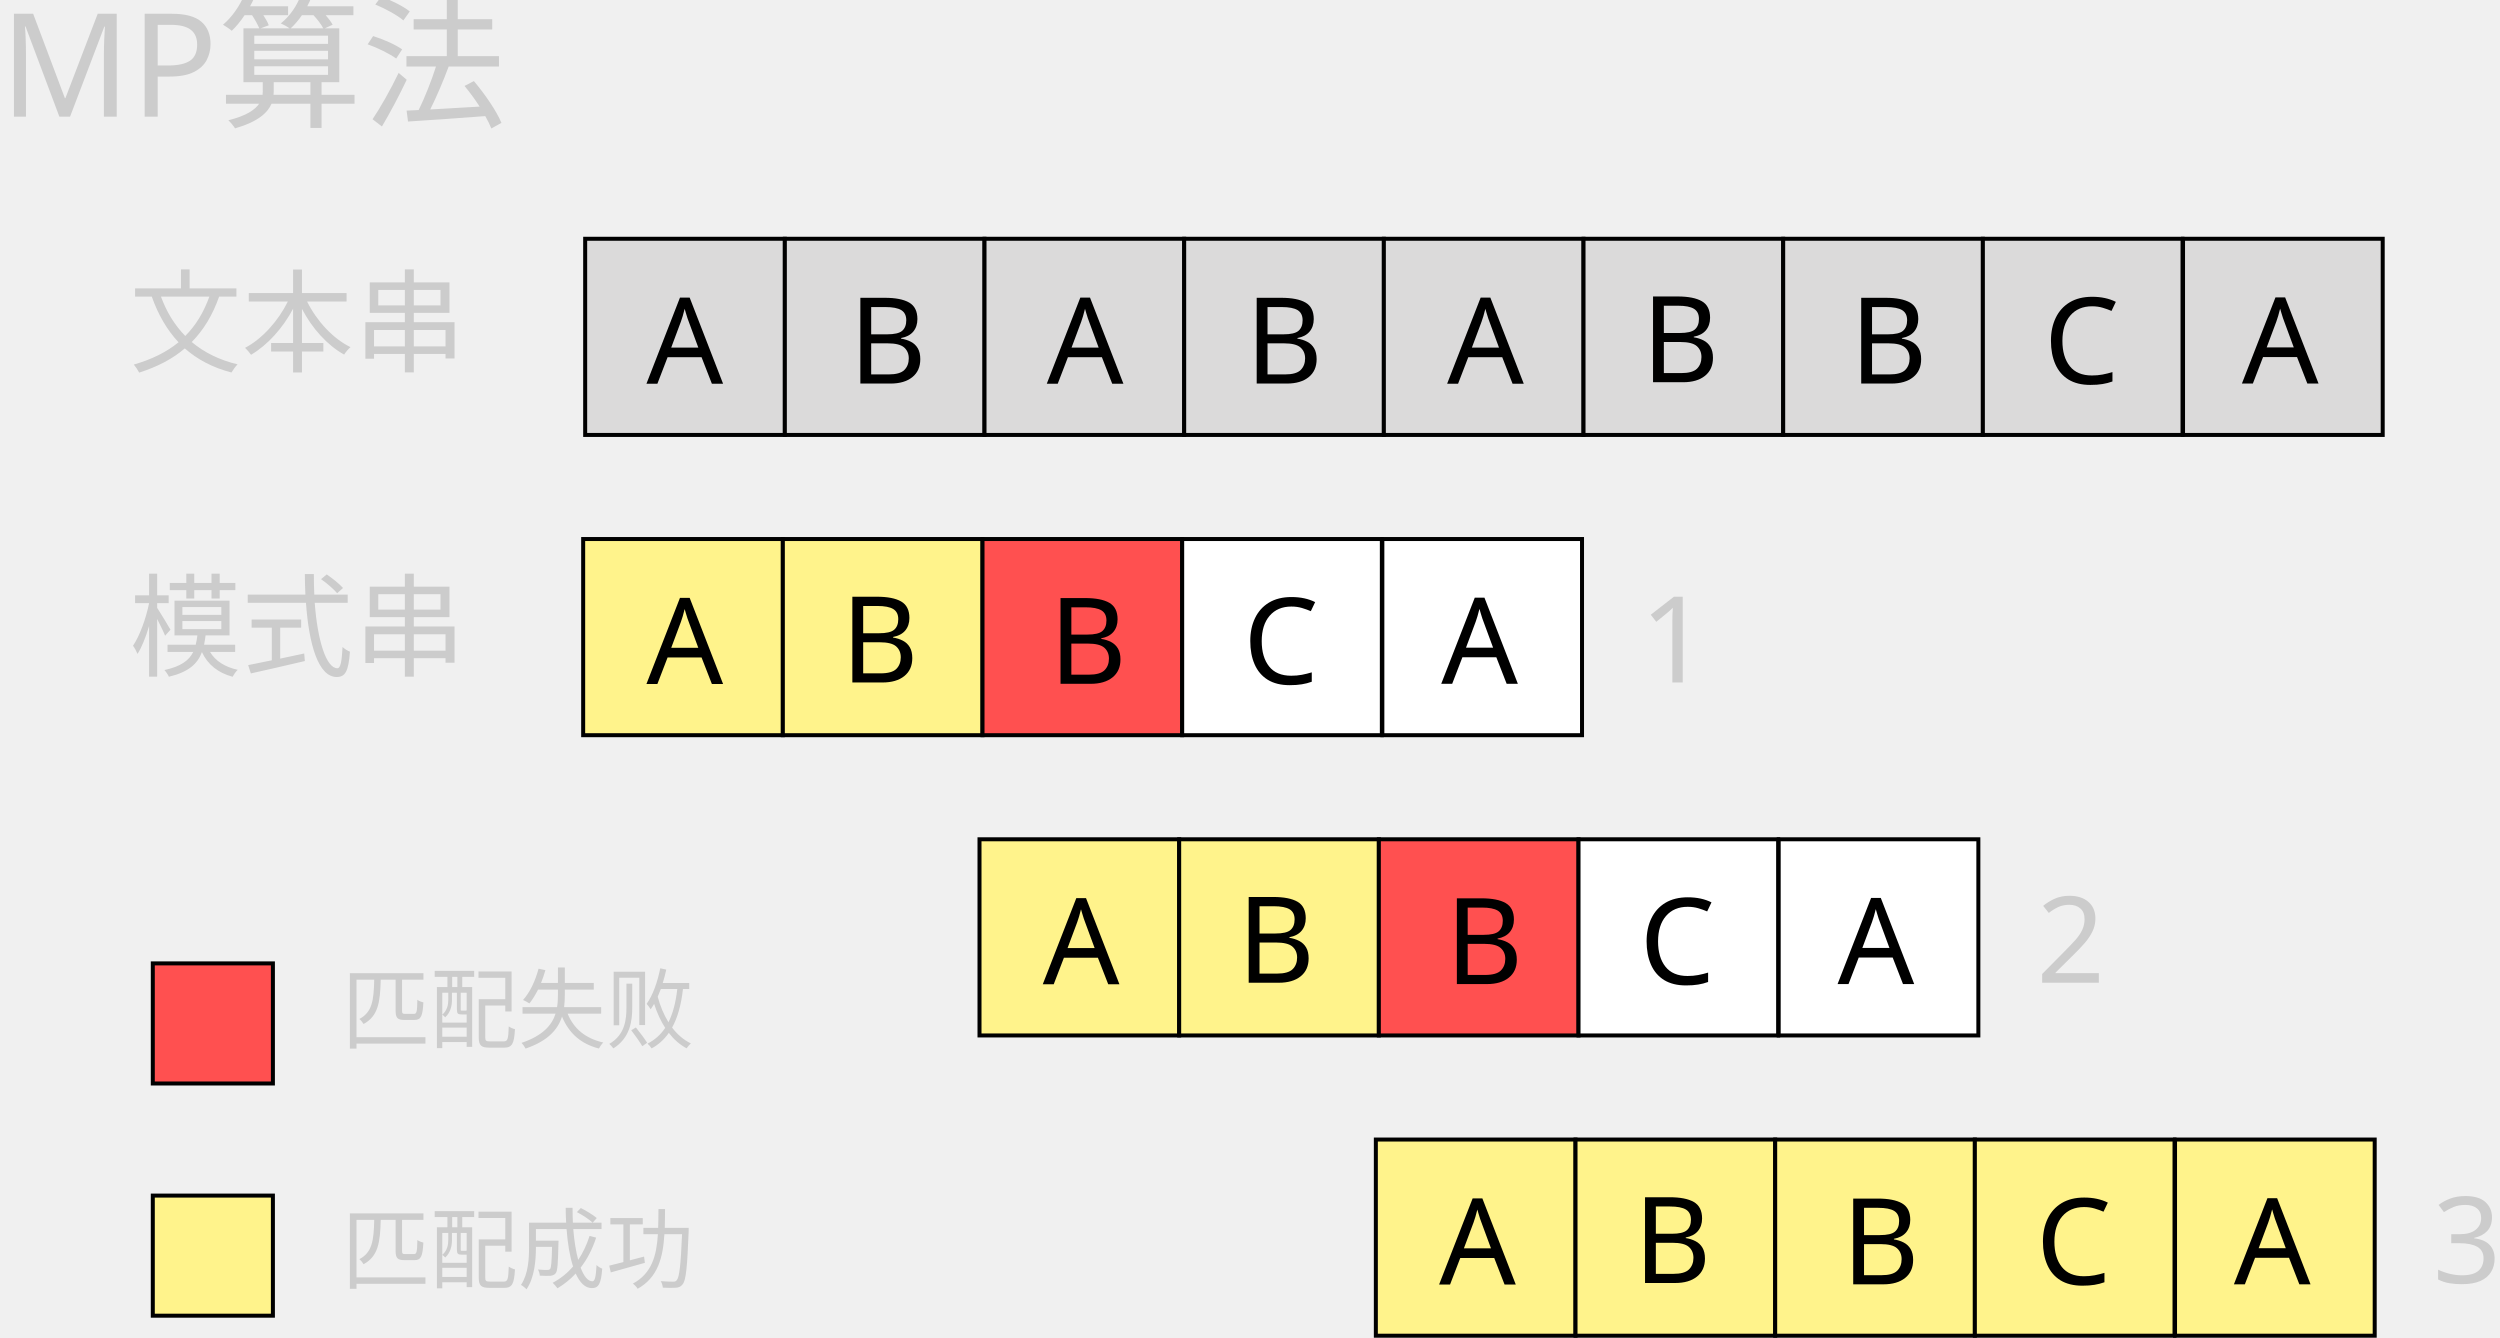
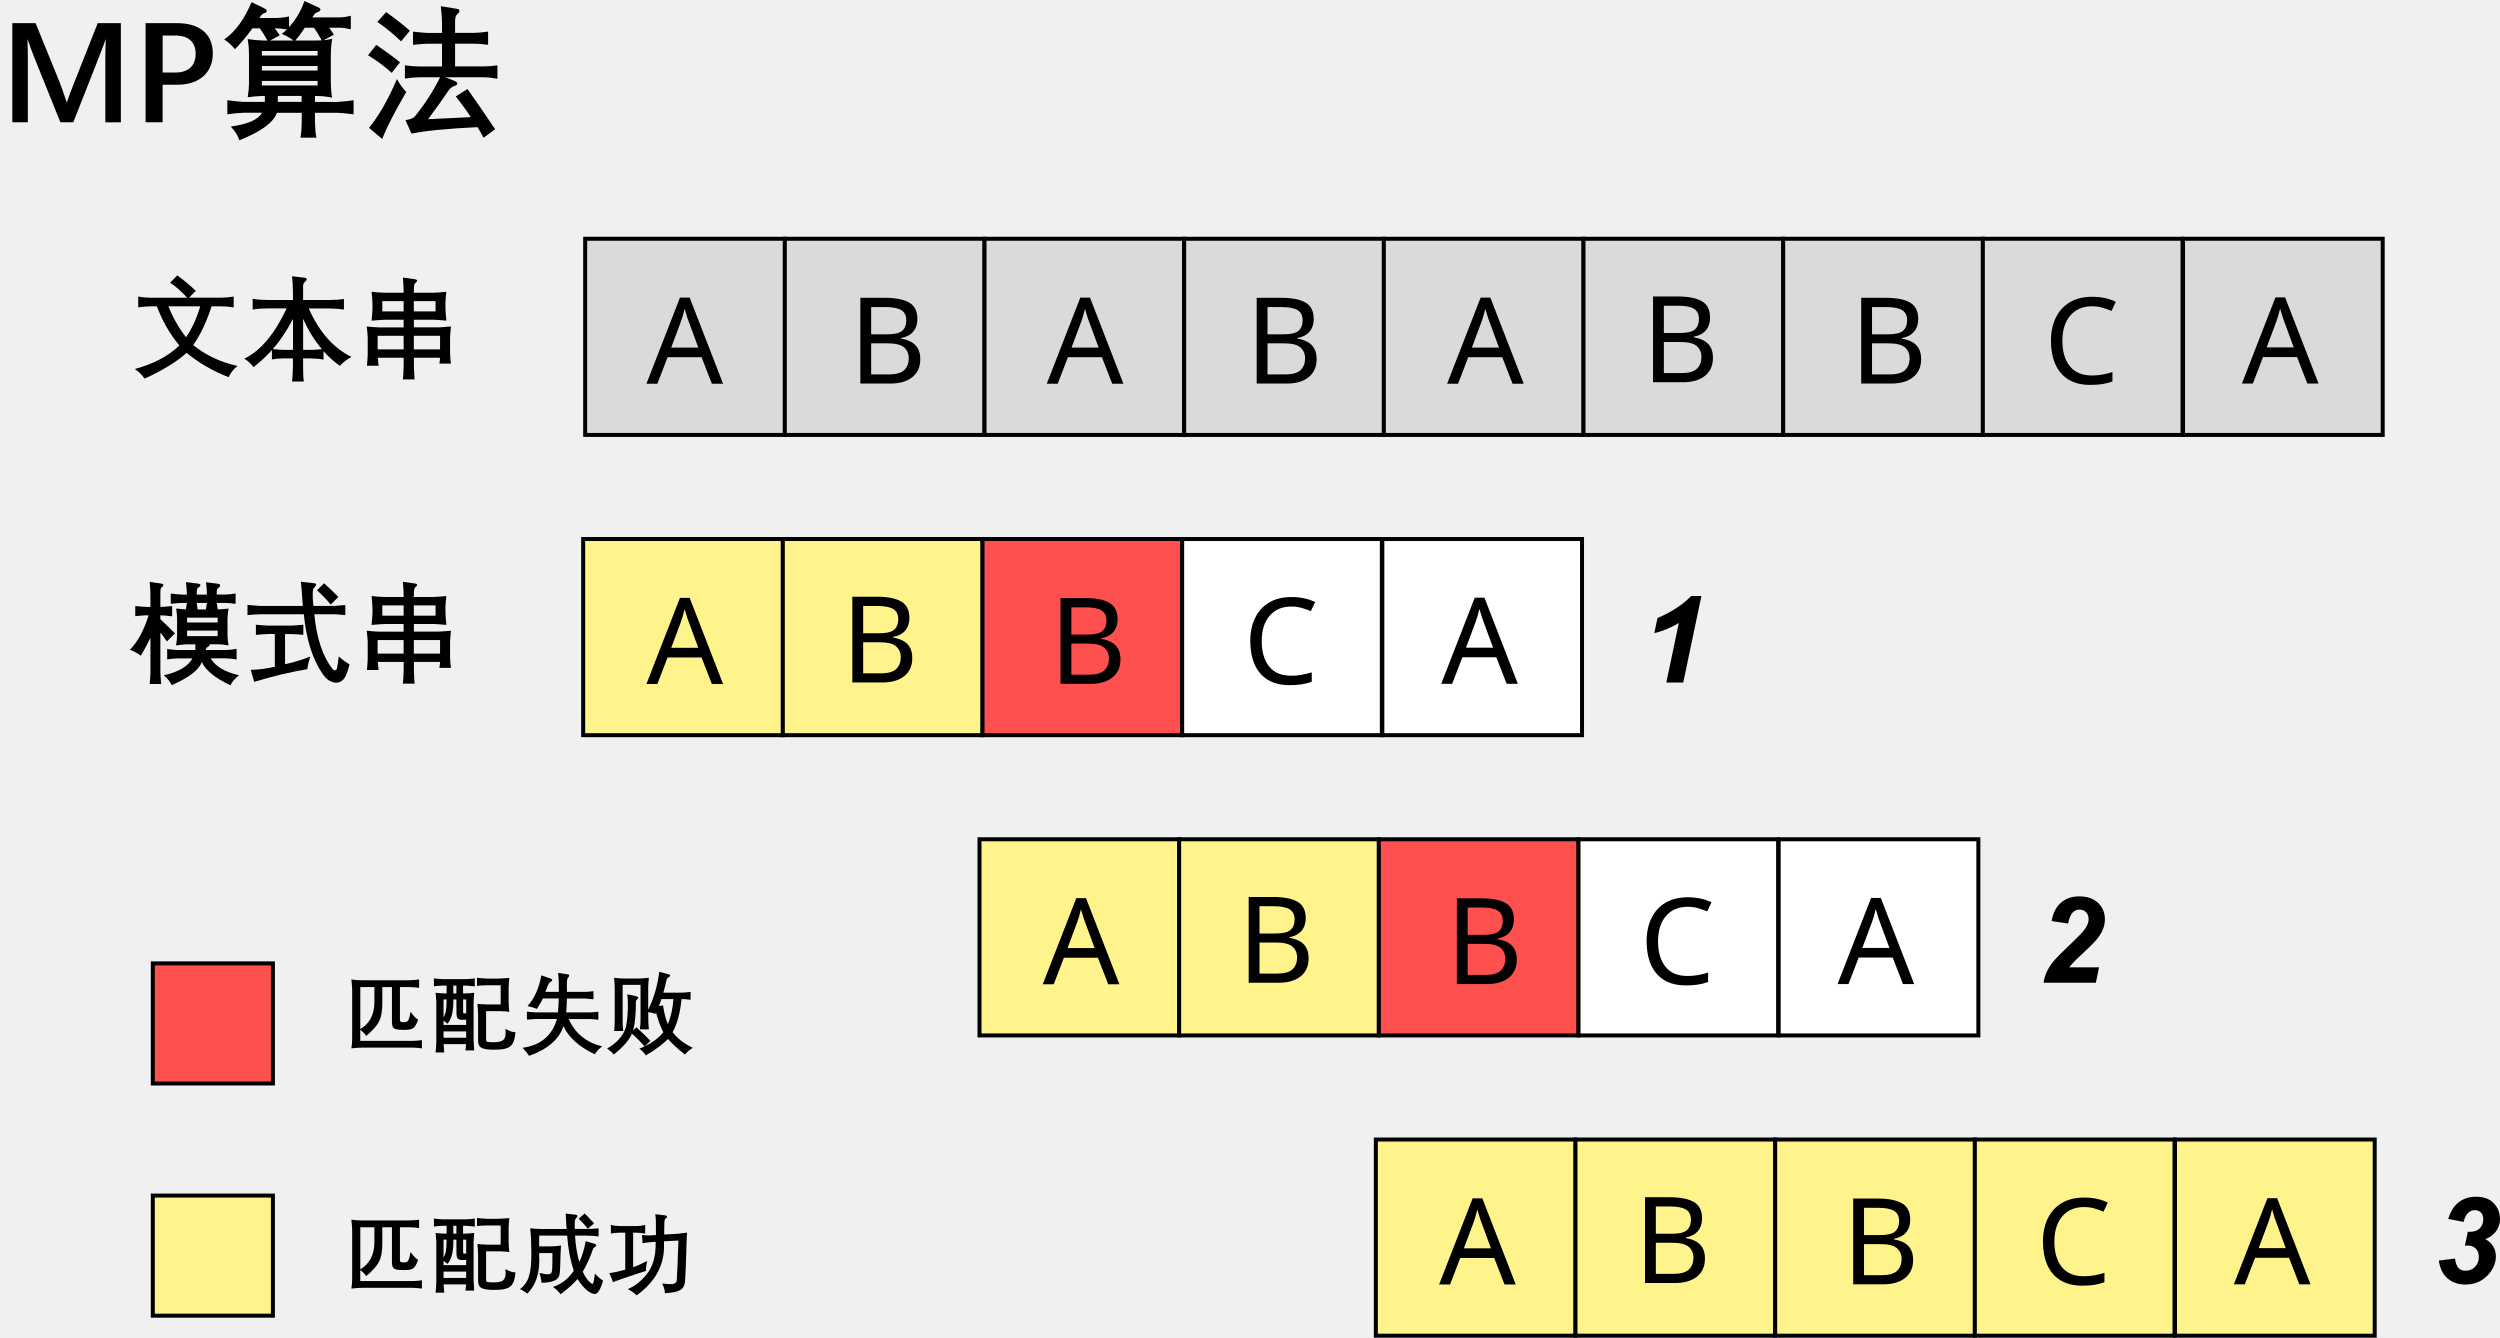
- <svg xmlns="http://www.w3.org/2000/svg" version="1.1" id="图层_1" x="0px" y="0px" viewBox="0 0 624.466 334.142" style="enable-background:new 0 0 624.466 334.142;" xml:space="preserve">
+ <svg xmlns="http://www.w3.org/2000/svg" version="1.1" id="图层_1" x="0px" y="0px" viewBox="0 0 624.47 334.14" style="enable-background:new 0 0 624.47 334.14;" xml:space="preserve">
  <style type="text/css">
	.st0{fill:#DBDADA;stroke:#000000;stroke-miterlimit:10;}
	.st1{font-family:'ArialMT';}
	.st2{font-size:30px;}
- 	.st3{fill:#CCCCCC;}
- 	.st4{font-family:'DengXian-Bold';}
- 	.st5{font-size:28px;}
- 	.st6{fill:#FFF38B;stroke:#000000;stroke-miterlimit:10;}
- 	.st7{fill:#FF5050;stroke:#000000;stroke-miterlimit:10;}
- 	.st8{font-size:22px;}
- 	.st9{font-size:36px;}
- 	.st10{fill:#FFFFFF;stroke:#000000;stroke-miterlimit:10;}
- 	.st11{font-family:'Arial-BoldItalicMT';}
+ 	.st3{fill:#FFF38B;stroke:#000000;stroke-miterlimit:10;}
+ 	.st4{fill:#FF5050;stroke:#000000;stroke-miterlimit:10;}
+ 	.st5{fill:#FFFFFF;stroke:#000000;stroke-miterlimit:10;}
</style>
-   <rect x="146.167" y="59.642" class="st0" width="49.875" height="49" />
-   <rect x="196.042" y="59.642" class="st0" width="49.875" height="49" />
-   <rect x="245.917" y="59.642" class="st0" width="49.875" height="49" />
-   <rect x="295.792" y="59.642" class="st0" width="49.875" height="49" />
-   <rect x="345.667" y="59.642" class="st0" width="49.875" height="49" />
-   <rect x="395.542" y="59.642" class="st0" width="49.875" height="49" />
-   <rect x="445.417" y="59.642" class="st0" width="49.875" height="49" />
-   <rect x="495.292" y="59.642" class="st0" width="49.875" height="49" />
+   <rect x="146.17" y="59.64" class="st0" width="49.88" height="49" />
+   <rect x="196.04" y="59.64" class="st0" width="49.88" height="49" />
+   <rect x="245.92" y="59.64" class="st0" width="49.88" height="49" />
+   <rect x="295.79" y="59.64" class="st0" width="49.88" height="49" />
+   <rect x="345.67" y="59.64" class="st0" width="49.88" height="49" />
+   <rect x="395.54" y="59.64" class="st0" width="49.88" height="49" />
+   <rect x="445.42" y="59.64" class="st0" width="49.88" height="49" />
+   <rect x="495.29" y="59.64" class="st0" width="49.88" height="49" />
  <text transform="matrix(1 0 0 1 161.4731 95.8511)" class="st1 st2">A</text>
  <text transform="matrix(1 0 0 1 261.4731 95.8511)" class="st1 st2">A</text>
  <text transform="matrix(1 0 0 1 212 95.8081)" class="st1 st2">B</text>
  <text transform="matrix(1 0 0 1 361.4731 95.8511)" class="st1 st2">A</text>
  <text transform="matrix(1 0 0 1 311 95.8081)" class="st1 st2">B</text>
  <text transform="matrix(1 0 0 1 410 95.4751)" class="st1 st2">B</text>
-   <rect x="545.292" y="59.642" class="st0" width="49.875" height="49" />
+   <rect x="545.29" y="59.64" class="st0" width="49.88" height="49" />
  <text transform="matrix(1 0 0 1 462 95.8081)" class="st1 st2">B</text>
  <text transform="matrix(1 0 0 1 510.4731 95.8511)" class="st1 st2">C</text>
  <text transform="matrix(1 0 0 1 560 95.8081)" class="st1 st2">A</text>
-   <text transform="matrix(1 0 0 1 32.333 90.8081)" class="st3 st4 st5">文本串</text>
-   <text transform="matrix(1 0 0 1 32.333 166.8081)" class="st3 st4 st5">模式串</text>
-   <rect x="38.167" y="298.642" class="st6" width="30" height="30" />
-   <rect x="38.167" y="240.642" class="st7" width="30" height="30" />
-   <text transform="matrix(1 0 0 1 85.333 260.1416)" class="st3 st4 st8">匹配失败</text>
-   <text transform="matrix(1 0 0 1 85.333 320.1416)" class="st3 st4 st8">匹配成功</text>
-   <text transform="matrix(1 0 0 1 0 29.1416)" class="st3 st4 st9">MP算法</text>
-   <rect x="145.667" y="134.642" class="st6" width="49.875" height="49" />
-   <rect x="195.542" y="134.642" class="st6" width="49.875" height="49" />
-   <rect x="245.417" y="134.642" class="st7" width="49.875" height="49" />
-   <rect x="295.292" y="134.642" class="st10" width="49.875" height="49" />
+   <g>
+     <path d="M42.49,70.61l1.79-1.83c0.14,0.11,0.33,0.26,0.59,0.45c1.53,1.16,2.88,2.3,4.03,3.42l-1.67,1.71h8   c1.13-0.02,2.18-0.11,3.14-0.29v2.72c-0.98-0.17-2.01-0.26-3.09-0.27h-2.43c-1.24,3.86-2.77,7.09-4.59,9.68   c3.14,2.54,6.83,4.28,11.06,5.21c-0.98,0.77-1.71,1.71-2.21,2.8c-3.84-1.47-7.34-3.49-10.5-6.07c-2.5,2.25-6,4.4-10.5,6.44   c-0.67-0.98-1.48-1.79-2.43-2.41c4.74-1.29,8.44-3.26,11.12-5.89c-2.31-2.73-4.18-5.98-5.62-9.76h-1.49   c-1.05,0.02-2.1,0.1-3.16,0.25v-2.69c0.98,0.18,2,0.28,3.05,0.29h9.19C45.24,72.72,43.82,71.47,42.49,70.61z M42.08,76.52   c1.05,2.72,2.51,5.29,4.39,7.72c1.45-2.08,2.63-4.65,3.55-7.72H42.08z" />
+     <path d="M71.11,89.51c-1.12,0.01-2.18,0.1-3.19,0.27v-2.35c-1.27,1.44-2.8,2.87-4.59,4.29c-0.58-0.84-1.35-1.55-2.3-2.13   c4.05-1.96,7.57-6.15,10.58-12.56H66.8c-1.57,0.02-2.8,0.12-3.69,0.3v-2.69c0.86,0.17,2.09,0.27,3.69,0.29h6.38v-2.05   c-0.01-1.37-0.09-2.66-0.25-3.88l3.1,0.36c0.37,0.05,0.57,0.18,0.58,0.38c0.01,0.2-0.15,0.44-0.5,0.71   c-0.26,0.22-0.4,0.57-0.4,1.07v3.42h6.51c1.59-0.03,2.82-0.11,3.69-0.26v2.64c-1.04-0.16-2.27-0.25-3.69-0.27h-5.1   c2.62,5.88,6.18,9.92,10.69,12.11c-0.97,0.48-1.95,1.22-2.94,2.21c-1.53-1.1-2.88-2.32-4.06-3.66v2.12   c-0.89-0.19-1.96-0.29-3.19-0.3h-1.91v1.87c0,1.83,0.06,3.13,0.18,3.9h-2.94c0.12-0.88,0.19-2.18,0.22-3.9v-1.87H71.11z    M73.18,79.68c-1.61,3.04-3.29,5.55-5.04,7.53c1.18,0.11,2.17,0.17,2.97,0.19h2.08V79.68z M77.64,87.4   c0.98-0.02,1.9-0.08,2.76-0.19c-1.91-2.26-3.47-4.79-4.68-7.59v7.78H77.64z" />
+     <path d="M91.61,81.55c1.22,0.13,2.25,0.21,3.08,0.23h6.13v-1.91h-4.65c-0.78,0.02-1.9,0.1-3.35,0.23c0.13-1.37,0.2-2.34,0.22-2.91   v-1.26c-0.01-0.6-0.08-1.61-0.22-3.04c1.38,0.15,2.49,0.22,3.35,0.23h4.65v-0.67c0-0.52-0.06-1.56-0.19-3.12l2.67,0.37   c0.56,0.06,0.85,0.18,0.89,0.34c0.05,0.16-0.13,0.42-0.56,0.75c-0.16,0.25-0.25,0.83-0.25,1.74v0.59h4.76   c0.69-0.01,1.81-0.09,3.36-0.23c-0.13,1.1-0.21,1.96-0.23,2.58v1.71c0.03,0.71,0.1,1.68,0.23,2.91c-1.66-0.15-2.78-0.22-3.36-0.23   h-4.76v1.91h6.15c0.42,0,1.46-0.08,3.12-0.23c-0.13,1.12-0.21,2.06-0.23,2.83v3.73c0,0.62,0.07,1.53,0.21,2.73h-2.88   c0.11-0.63,0.16-1.12,0.16-1.48h-6.52v1.87c0.03,1.27,0.08,2.45,0.16,3.55h-2.91c0.09-0.87,0.15-2.05,0.19-3.55v-1.87h-6.47   c0.04,0.52,0.1,1.19,0.21,2.01h-2.91c0.13-1.51,0.19-2.44,0.19-2.78v-4.28C91.8,83.33,91.72,82.4,91.61,81.55z M100.82,87.27v-3.39   h-6.49v3.39H100.82z M95.5,75.22v2.56h5.32v-2.56H95.5z M103.37,75.22v2.56h5.43v-2.56H103.37z M103.37,83.88v3.39h6.55v-3.39   H103.37z" />
+   </g>
+   <g>
+     <path d="M37.12,153.7h-0.45c-0.55-0.01-1.51,0.06-2.88,0.22v-2.54c1.36,0.14,2.32,0.21,2.88,0.22h0.9v-3.39   c0-0.52-0.06-1.47-0.19-2.86l2.6,0.37c0.48,0.07,0.74,0.16,0.77,0.25c0.03,0.1,0.05,0.16,0.05,0.2c0,0.16-0.16,0.36-0.48,0.59   c-0.18,0.06-0.27,0.55-0.26,1.45v3.39c0.57,0,1.55-0.07,2.94-0.22v2.57c-1.19-0.16-2.17-0.25-2.94-0.25v0.97   c1.57,1.49,2.78,2.66,3.64,3.53l-2.01,2.02c-0.05-0.06-0.11-0.16-0.21-0.29c-0.62-0.92-1.09-1.56-1.42-1.93v9.91   c-0.01,0.44,0.06,1.42,0.21,2.94h-2.88c0.13-1.45,0.19-2.43,0.19-2.94v-8.6c-0.56,1.19-1.35,2.68-2.38,4.48   c-0.85-0.62-1.76-1.12-2.75-1.49C34.39,160.34,35.95,157.47,37.12,153.7z M45.53,148.52h1.15v-0.26c-0.01-0.53-0.09-1.48-0.23-2.86   l2.94,0.37c0.44,0.05,0.67,0.18,0.68,0.37c0.02,0.19-0.18,0.42-0.6,0.67c-0.23,0.09-0.34,0.57-0.33,1.45v0.26h2.54v-0.26   c0-0.59-0.07-1.53-0.22-2.82l2.91,0.36c0.37,0.05,0.58,0.17,0.62,0.38c0.02,0.22-0.14,0.45-0.48,0.68   c-0.26,0.15-0.38,0.61-0.37,1.39v0.26h2c0.73,0,1.63-0.09,2.71-0.26v2.58c-1.17-0.15-2.07-0.23-2.71-0.23h-2   c0.02,0.18,0.07,0.51,0.15,0.98c0.05,0.29,0.09,0.51,0.11,0.64c0.63,0,1.52-0.07,2.68-0.22c-0.16,1.19-0.25,2.01-0.25,2.49v4.17   c0,0.67,0.08,1.53,0.25,2.56c-1.11-0.2-2.02-0.3-2.73-0.29h-1.97c0.05,0.25-0.16,0.5-0.62,0.75c-0.16,0.08-0.29,0.31-0.38,0.68   h5.03c0.73-0.01,1.63-0.1,2.69-0.29v2.64c-1.1-0.16-2-0.25-2.69-0.26h-3.77c1.13,2,3.49,3.4,7.08,4.22   c-0.96,0.72-1.68,1.55-2.16,2.5c-3.78-1.76-6.17-3.7-7.16-5.82c-0.63,1.92-3.13,3.86-7.51,5.8c-0.42-0.9-1.07-1.73-1.96-2.47   c3.65-0.82,6.03-2.23,7.14-4.22h-3.64c-0.65,0-1.54,0.09-2.67,0.26v-2.61c1.23,0.17,2.12,0.26,2.67,0.26h4.33   c0.03-0.2,0.04-0.46,0.04-0.79c0-0.22,0-0.43-0.01-0.64h-2.01c-0.5,0-1.44,0.1-2.8,0.29c0.17-1.05,0.25-1.9,0.25-2.56v-4.12   c0.01-0.48-0.06-1.33-0.22-2.54c1.19,0.13,2,0.2,2.41,0.22c0.02-0.14,0.05-0.36,0.11-0.67c0.09-0.51,0.14-0.83,0.15-0.96h-1.15   c-0.4-0.01-1.36,0.07-2.88,0.23v-2.56C44.01,148.43,44.97,148.51,45.53,148.52z M46.73,155.49h7.64v-1.2h-7.64V155.49z    M46.73,157.52v1.38h7.64v-1.38H46.73z M49.14,150.61c0.06,0.6,0.14,1.14,0.22,1.63h2.08c0.13-0.73,0.21-1.27,0.25-1.63H49.14z" />
+     <path d="M65.06,151.35h10.58c-0.05-0.37-0.1-1.11-0.16-2.2c-0.01-0.17-0.02-0.3-0.03-0.38c-0.03-0.83-0.13-1.98-0.31-3.45   l3.42,0.37c0.27,0.05,0.41,0.16,0.41,0.33c0,0.17-0.15,0.41-0.44,0.71c-0.26,0.19-0.41,0.73-0.42,1.61   c-0.02,0.86,0.04,1.86,0.18,3.01h5.32c0.39-0.01,1.28-0.09,2.65-0.23v2.53c-1.34-0.14-2.22-0.21-2.65-0.21h-5.1   c0.59,6,2.1,10.53,4.51,13.59c0.22,0.29,0.44,0.43,0.68,0.4c0.23-0.02,0.39-0.19,0.47-0.49s0.23-1.3,0.45-2.97   c0.94,0.84,1.83,1.5,2.68,1.97c-0.21,0.98-0.52,1.94-0.94,2.88c-0.54,1.12-1.34,1.69-2.42,1.71c-1.29-0.05-2.44-0.81-3.43-2.3   c-2.48-3.67-4.02-8.6-4.62-14.79H65.06c-1.29,0.04-2.37,0.1-3.24,0.21v-2.56C62.8,151.2,63.88,151.29,65.06,151.35z M62.63,167.33   c2-0.06,4-0.32,6.02-0.78v-8.18h-1.65c-0.98,0.04-2.01,0.11-3.08,0.22v-2.54c1.09,0.11,2.12,0.18,3.08,0.22h5.69   c0.77-0.03,1.8-0.1,3.08-0.22v2.52c-0.91-0.09-1.94-0.15-3.08-0.19H71.2v7.53c2.11-0.44,4.21-1.08,6.29-1.91   c-0.35,1.08-0.59,2.12-0.72,3.14c-4.47,0.77-8.89,1.84-13.28,3.19L62.63,167.33z M79.17,147.45l1.79-1.76   c1.59,1.47,2.78,2.61,3.55,3.42l-1.9,1.93C81.55,149.71,80.4,148.52,79.17,147.45z" />
+     <path d="M91.61,157.55c1.22,0.13,2.25,0.21,3.08,0.23h6.13v-1.91h-4.65c-0.78,0.02-1.9,0.1-3.35,0.23c0.13-1.37,0.2-2.34,0.22-2.91   v-1.26c-0.01-0.6-0.08-1.61-0.22-3.04c1.38,0.15,2.49,0.22,3.35,0.23h4.65v-0.67c0-0.52-0.06-1.56-0.19-3.12l2.67,0.37   c0.56,0.06,0.85,0.18,0.89,0.34c0.05,0.16-0.13,0.42-0.56,0.75c-0.16,0.25-0.25,0.83-0.25,1.74v0.59h4.76   c0.69-0.01,1.81-0.09,3.36-0.23c-0.13,1.1-0.21,1.96-0.23,2.58v1.71c0.03,0.71,0.1,1.68,0.23,2.91c-1.66-0.15-2.78-0.22-3.36-0.23   h-4.76v1.91h6.15c0.42,0,1.46-0.08,3.12-0.23c-0.13,1.12-0.21,2.06-0.23,2.83v3.73c0,0.62,0.07,1.53,0.21,2.73h-2.88   c0.11-0.63,0.16-1.12,0.16-1.48h-6.52v1.87c0.03,1.27,0.08,2.45,0.16,3.55h-2.91c0.09-0.87,0.15-2.05,0.19-3.55v-1.87h-6.47   c0.04,0.52,0.1,1.19,0.21,2.01h-2.91c0.13-1.51,0.19-2.44,0.19-2.78v-4.28C91.8,159.33,91.72,158.4,91.61,157.55z M100.82,163.27   v-3.39h-6.49v3.39H100.82z M95.5,151.22v2.56h5.32v-2.56H95.5z M103.37,151.22v2.56h5.43v-2.56H103.37z M103.37,159.88v3.39h6.55   v-3.39H103.37z" />
+   </g>
+   <rect x="38.17" y="298.64" class="st3" width="30" height="30" />
+   <rect x="38.17" y="240.64" class="st4" width="30" height="30" />
+   <g>
+     <path d="M87.77,244.66c0.97,0.14,1.9,0.21,2.79,0.2H102c0.85-0.01,1.75-0.08,2.69-0.2v2.09c-0.87-0.13-1.77-0.19-2.69-0.19H99.9   v8.27c-0.04,0.35,0.29,0.52,1.01,0.5c0.52,0.01,0.87-0.14,1.05-0.47c0.21-0.29,0.41-1,0.6-2.13c0.59,0.9,1.22,1.55,1.89,1.98   c-0.44,1.18-0.86,1.88-1.25,2.11c-0.38,0.3-1.16,0.44-2.34,0.43c-1.32,0.01-2.14-0.12-2.46-0.4c-0.19-0.14-0.32-0.34-0.39-0.61   c-0.07-0.24-0.11-0.64-0.11-1.19v-8.49h-2.4v3.85c0.02,2.02-0.24,3.56-0.78,4.63c-0.5,1.1-1.58,2.33-3.24,3.71   c-0.37-0.54-0.86-1.04-1.49-1.51V260h12.89c0.81,0,1.65-0.07,2.51-0.2v2.07c-0.91-0.12-1.75-0.19-2.51-0.19H90.52   c-0.59-0.01-1.5,0.06-2.75,0.19c0.14-0.77,0.2-1.66,0.2-2.66v-11.88C87.98,246.9,87.91,246.02,87.77,244.66z M90,246.56v10.51   c2.31-1.38,3.48-3.59,3.52-6.66v-3.85H90z" />
+     <path d="M118.6,244.38v2c-0.93-0.11-1.62-0.17-2.07-0.19h-0.86v1.96h0.53c0.79-0.03,1.54-0.09,2.25-0.17   c-0.09,0.93-0.14,1.62-0.15,2.06v9.82c0.03,0.79,0.08,1.64,0.15,2.52h-2.18c0.01-0.06,0.02-0.17,0.03-0.31   c0.09-0.69,0.13-1.1,0.13-1.25h-5.63c0.01,0.08,0.02,0.21,0.03,0.4c0.06,0.82,0.1,1.37,0.14,1.67h-2.16   c0.08-0.77,0.14-1.61,0.18-2.52v-10.24c-0.02-0.49-0.08-1.21-0.18-2.15c0.72,0.09,1.48,0.15,2.29,0.17h0.46v-1.96h-1.05   c-0.52,0.01-1.22,0.07-2.12,0.17v-1.98c0.8,0.11,1.51,0.17,2.12,0.19h6C117.17,244.55,117.86,244.48,118.6,244.38z M111.78,255.71   c-0.27-0.22-0.6-0.48-0.99-0.76v1.07h5.65v-1.32c-0.21,0.03-0.54,0.04-0.99,0.04c-0.62,0.01-1.01-0.15-1.19-0.47   c-0.1-0.16-0.17-0.38-0.2-0.67c-0.04-0.25-0.05-0.66-0.05-1.24v-2.71h-0.77C113.3,252.51,112.82,254.53,111.78,255.71z    M110.79,249.66v4.45c0.3-0.5,0.5-1.06,0.6-1.69c0.11-0.6,0.16-1.52,0.16-2.76H110.79z M116.44,257.63h-5.65v1.58h5.65V257.63z    M113.23,246.19v1.96H114v-1.96H113.23z M115.92,253.14c0.26,0,0.44-0.01,0.53-0.02v-3.46h-0.77v2.93   C115.66,252.97,115.74,253.15,115.92,253.14z M127.22,252.74c-0.64-0.09-1.41-0.15-2.31-0.17h-3.49v7.14   c-0.02,0.26,0.08,0.44,0.31,0.51c0.23,0.08,0.73,0.11,1.49,0.11c1.35,0.01,2.21-0.21,2.6-0.68c0.32-0.32,0.48-0.9,0.48-1.73   c0-0.28-0.02-0.59-0.05-0.92c0.64,0.34,1.13,0.57,1.47,0.67c0.34,0.11,0.68,0.16,1.04,0.13c-0.14,1.82-0.56,2.99-1.28,3.52   c-0.67,0.61-2.01,0.9-4.03,0.88c-1.59,0.01-2.66-0.15-3.22-0.5c-0.56-0.32-0.83-0.96-0.81-1.94v-6.47   c-0.04-0.95-0.09-1.8-0.17-2.55c0.87,0.09,1.73,0.14,2.56,0.17h3.25v-4.81h-3.37c-0.99,0.02-1.84,0.07-2.55,0.15v-2.01   c0.71,0.09,1.56,0.16,2.55,0.2h2.98c0.84-0.04,1.69-0.09,2.55-0.17c-0.08,0.81-0.14,1.62-0.17,2.42v3.51   C127.07,251.16,127.12,252,127.22,252.74z" />
+     <path d="M130.55,261.72c4.5-0.62,7.36-3.01,8.57-7.18h-5.34c-0.26,0-0.98,0.05-2.16,0.15v-2c0.75,0.1,1.47,0.17,2.16,0.19h5.59   c0.08-0.84,0.15-1.99,0.21-3.47h-3.97c-0.26,0.56-0.72,1.37-1.38,2.43c-0.05,0.07-0.09,0.13-0.11,0.16c-0.8-0.3-1.59-0.53-2.35-0.7   c1.68-1.83,2.84-4.39,3.46-7.68l2.37,0.84c0.24,0.09,0.35,0.21,0.33,0.39c-0.03,0.17-0.18,0.32-0.44,0.47   c-0.27,0.12-0.53,0.5-0.77,1.14l-0.48,1.3h3.34v-1.93c-0.01-1.03-0.07-1.97-0.17-2.81l2.35,0.35c0.24,0.04,0.37,0.09,0.39,0.16   c0.02,0.07,0.03,0.12,0.03,0.15c0,0.12-0.08,0.28-0.24,0.47c-0.23,0.26-0.34,0.72-0.33,1.39v2.22h4.55   c0.52-0.01,1.21-0.07,2.08-0.17v2.02c-1.17-0.13-1.87-0.19-2.08-0.19h-4.55c-0.04,1.36-0.1,2.52-0.18,3.47h5.94   c0.49-0.01,1.19-0.07,2.09-0.17v2c-0.9-0.1-1.59-0.16-2.09-0.17h-5.3c1.55,3.54,4.33,5.82,8.31,6.82c-0.86,0.73-1.46,1.39-1.8,1.98   c-3.9-1.84-6.52-4.19-7.85-7.04c-1.03,3.27-3.89,5.75-8.56,7.43C131.83,263.23,131.28,262.56,130.55,261.72z" />
+     <path d="M155.69,257.53h-2.27c0.09-1.17,0.14-2.02,0.13-2.55v-8.25c0.01-0.44-0.04-1.27-0.15-2.49c1.04,0.13,1.83,0.19,2.37,0.18   h3.7c0.57,0.01,1.44-0.05,2.61-0.18c-0.12,1.15-0.18,1.99-0.17,2.54v5.44c1.43-2.89,2.35-6.05,2.75-9.46l2,0.5   c0.44,0.12,0.67,0.22,0.69,0.3c0.02,0.08,0.04,0.13,0.04,0.15c0,0.14-0.15,0.29-0.46,0.45c-0.26,0.17-0.42,0.44-0.48,0.79   c-0.13,0.67-0.38,1.67-0.75,3h4.49c0.49,0.01,1.26-0.05,2.31-0.18v1.96c-0.93-0.12-1.69-0.18-2.27-0.17   c-0.3,3.32-1.04,6.08-2.22,8.27c1.2,1.58,2.88,2.88,5.04,3.9c-0.81,0.51-1.46,1.07-1.96,1.69c-1.86-1.48-3.27-2.77-4.22-3.89   c-1.43,1.4-3.29,2.78-5.56,4.11c-0.39-0.67-0.93-1.22-1.63-1.68c0.31-0.11,0.76-0.3,1.32-0.57c-1-1.18-2.05-2.25-3.15-3.19   c-0.63,1.54-2.14,3.28-4.53,5.21c-0.44-0.54-1.01-1.04-1.69-1.49c2.46-1.39,4.04-3.18,4.73-5.37c0.3-1.63,0.46-3.4,0.48-5.32   c0.01-1.11-0.04-2.07-0.15-2.87l2.13,0.46c0.37,0.09,0.58,0.2,0.61,0.35c0.04,0.15-0.1,0.34-0.41,0.57h0.02   c-0.14,0.11-0.21,0.3-0.2,0.56c-0.01,2.85-0.2,5.06-0.57,6.64c-0.01,0.04-0.02,0.09-0.04,0.16c-0.04,0.14-0.06,0.25-0.09,0.32   l0.82-0.82c1.53,1.4,2.7,2.54,3.49,3.39l-1.36,1.34c1.98-0.96,3.52-2.12,4.6-3.48c-0.73-1.46-1.34-3.1-1.83-4.93l-0.17,0.35   c-0.58-0.24-1.17-0.4-1.76-0.46v1.8c0,0.62,0.05,1.45,0.15,2.51h-2.23c0.11-1.02,0.16-1.86,0.15-2.51v-8.6h-4.47v8.96   C155.5,255.66,155.57,256.51,155.69,257.53z M168.21,249.55h-3c-0.14,0.5-0.35,1.07-0.63,1.72c0.09-0.01,0.23-0.02,0.41-0.04   c0.15-0.02,0.37-0.04,0.64-0.06c0.26,1.88,0.66,3.43,1.19,4.64C167.59,254.01,168.05,251.93,168.21,249.55z" />
+   </g>
+   <g>
+     <path d="M87.77,304.66c0.97,0.14,1.9,0.21,2.79,0.2H102c0.85-0.01,1.75-0.08,2.69-0.2v2.09c-0.87-0.13-1.77-0.19-2.69-0.19H99.9   v8.27c-0.04,0.35,0.29,0.52,1.01,0.5c0.52,0.01,0.87-0.14,1.05-0.47c0.21-0.29,0.41-1,0.6-2.13c0.59,0.9,1.22,1.55,1.89,1.98   c-0.44,1.18-0.86,1.88-1.25,2.11c-0.38,0.3-1.16,0.44-2.34,0.43c-1.32,0.01-2.14-0.12-2.46-0.4c-0.19-0.14-0.32-0.34-0.39-0.61   c-0.07-0.24-0.11-0.64-0.11-1.19v-8.49h-2.4v3.85c0.02,2.02-0.24,3.56-0.78,4.63c-0.5,1.1-1.58,2.33-3.24,3.71   c-0.37-0.54-0.86-1.04-1.49-1.51V320h12.89c0.81,0,1.65-0.07,2.51-0.2v2.07c-0.91-0.12-1.75-0.19-2.51-0.19H90.52   c-0.59-0.01-1.5,0.06-2.75,0.19c0.14-0.77,0.2-1.66,0.2-2.66v-11.88C87.98,306.9,87.91,306.02,87.77,304.66z M90,306.56v10.51   c2.31-1.38,3.48-3.59,3.52-6.66v-3.85H90z" />
+     <path d="M118.6,304.38v2c-0.93-0.11-1.62-0.17-2.07-0.19h-0.86v1.96h0.53c0.79-0.03,1.54-0.09,2.25-0.17   c-0.09,0.93-0.14,1.62-0.15,2.06v9.82c0.03,0.79,0.08,1.64,0.15,2.52h-2.18c0.01-0.06,0.02-0.17,0.03-0.31   c0.09-0.69,0.13-1.1,0.13-1.25h-5.63c0.01,0.08,0.02,0.21,0.03,0.4c0.06,0.82,0.1,1.37,0.14,1.67h-2.16   c0.08-0.77,0.14-1.61,0.18-2.52v-10.24c-0.02-0.49-0.08-1.21-0.18-2.15c0.72,0.09,1.48,0.15,2.29,0.17h0.46v-1.96h-1.05   c-0.52,0.01-1.22,0.07-2.12,0.17v-1.98c0.8,0.11,1.51,0.17,2.12,0.19h6C117.17,304.55,117.86,304.48,118.6,304.38z M111.78,315.71   c-0.27-0.22-0.6-0.48-0.99-0.76v1.07h5.65v-1.32c-0.21,0.03-0.54,0.04-0.99,0.04c-0.62,0.01-1.01-0.15-1.19-0.47   c-0.1-0.16-0.17-0.38-0.2-0.67c-0.04-0.25-0.05-0.66-0.05-1.24v-2.71h-0.77C113.3,312.51,112.82,314.53,111.78,315.71z    M110.79,309.66v4.45c0.3-0.5,0.5-1.06,0.6-1.69c0.11-0.6,0.16-1.52,0.16-2.76H110.79z M116.44,317.63h-5.65v1.58h5.65V317.63z    M113.23,306.19v1.96H114v-1.96H113.23z M115.92,313.14c0.26,0,0.44-0.01,0.53-0.02v-3.46h-0.77v2.93   C115.66,312.97,115.74,313.15,115.92,313.14z M127.22,312.74c-0.64-0.09-1.41-0.15-2.31-0.17h-3.49v7.14   c-0.02,0.26,0.08,0.44,0.31,0.51c0.23,0.08,0.73,0.11,1.49,0.11c1.35,0.01,2.21-0.21,2.6-0.68c0.32-0.32,0.48-0.9,0.48-1.73   c0-0.28-0.02-0.59-0.05-0.92c0.64,0.34,1.13,0.57,1.47,0.67c0.34,0.11,0.68,0.16,1.04,0.13c-0.14,1.82-0.56,2.99-1.28,3.52   c-0.67,0.61-2.01,0.9-4.03,0.88c-1.59,0.01-2.66-0.15-3.22-0.5c-0.56-0.32-0.83-0.96-0.81-1.94v-6.47   c-0.04-0.95-0.09-1.8-0.17-2.55c0.87,0.09,1.73,0.14,2.56,0.17h3.25v-4.81h-3.37c-0.99,0.02-1.84,0.07-2.55,0.15v-2.01   c0.71,0.09,1.56,0.16,2.55,0.2h2.98c0.84-0.04,1.69-0.09,2.55-0.17c-0.08,0.81-0.14,1.62-0.17,2.42v3.51   C127.07,311.16,127.12,312,127.22,312.74z" />
+     <path d="M129.92,322c1.11-0.89,1.85-1.96,2.21-3.21c0.41-1.27,0.61-3.21,0.6-5.83c0-1.01-0.03-2.24-0.09-3.7   c-0.03-0.65-0.1-1.46-0.21-2.44c0.87,0.1,1.88,0.16,3.01,0.17h6.08c-0.01-0.27-0.04-0.8-0.09-1.58c-0.06-1.1-0.1-1.86-0.12-2.27   l2.49,0.29c0.27,0.04,0.42,0.13,0.44,0.29s-0.09,0.35-0.33,0.57c-0.25,0.14-0.37,0.68-0.35,1.62v1.07h2.79   c1.41-0.01,2.47-0.07,3.17-0.17v2.03c-0.74-0.11-1.78-0.18-3.13-0.2h-2.75c0.11,2.26,0.47,4.47,1.06,6.63   c0.68-1.4,1.21-3.15,1.6-5.24l2.31,0.69c0.23,0.08,0.33,0.2,0.32,0.36c-0.02,0.16-0.16,0.32-0.42,0.49   c-0.24,0.14-0.4,0.36-0.48,0.67c-0.57,1.74-1.4,3.55-2.47,5.44c0.72,1.54,1.5,2.54,2.36,3.01c0.01,0.01,0.03,0.01,0.05,0.01   c0.24,0,0.45-0.86,0.62-2.58c0.82,0.87,1.5,1.45,2.05,1.74c-0.63,2.25-1.34,3.38-2.12,3.38c-1.35-0.19-2.78-1.45-4.26-3.76   c-0.98,1.15-2.39,2.42-4.23,3.82c-0.54-0.75-1.19-1.36-1.93-1.85c2.04-0.61,3.78-1.94,5.22-4.01c-0.88-2.72-1.43-5.65-1.65-8.8   h-6.99v2.69h2.81c0.87-0.01,1.75-0.08,2.64-0.2c-0.05,0.61-0.09,1.36-0.12,2.25c-0.04,2.23-0.09,3.68-0.17,4.36   c-0.05,0.67-0.19,1.13-0.42,1.39c-0.49,0.81-1.89,1.24-4.18,1.3c-0.01-0.73-0.18-1.55-0.5-2.45c1.13,0.23,1.84,0.34,2.13,0.33   c0.34,0,0.59-0.09,0.77-0.28c0.16-0.09,0.25-0.45,0.29-1.06c0.04-0.57,0.06-1.9,0.06-3.97h-3.3v1.05c0.01,0.36,0.02,0.62,0.02,0.79   c0,3.53-0.99,6.29-2.98,8.29C131.14,322.66,130.53,322.29,129.92,322z M144.55,304.43l1.47-1.32c0.4,0.37,1.07,1.06,2,2.06   c0.17,0.19,0.3,0.33,0.39,0.42l-1.61,1.32C146.14,306.03,145.39,305.21,144.55,304.43z" />
+     <path d="M160.02,317.89c-0.09,0.03-0.24,0.08-0.44,0.14c-2.96,0.97-5.12,1.71-6.49,2.23c-0.23-0.82-0.54-1.56-0.92-2.23   c1.18-0.17,2.52-0.46,4.01-0.88v-9.25h-1.26c-0.8,0.01-1.58,0.09-2.33,0.23v-2.14c0.69,0.17,1.46,0.26,2.33,0.27h3.95   c0.65,0,1.41-0.08,2.29-0.25v2.12c-0.72-0.12-1.49-0.2-2.29-0.23h-0.72v8.65c0.93-0.34,2.11-0.86,3.52-1.58   c-0.25,1.03-0.35,1.87-0.31,2.5C160.85,317.61,160.4,317.75,160.02,317.89z M162.25,308.6l1.6-0.11c0-0.73-0.01-1.79-0.02-3.17   c0.01-0.54-0.04-1.22-0.15-2.03l2.44,0.29c0.31,0.04,0.47,0.13,0.49,0.3c0.02,0.16-0.11,0.35-0.39,0.56   c-0.19,0.12-0.28,0.59-0.28,1.41c-0.01,0.72-0.02,1.56-0.04,2.52l3.38-0.19c0.2-0.01,0.7-0.08,1.5-0.18   c0.35-0.04,0.63-0.08,0.85-0.11c-0.09,1.02-0.14,2-0.15,2.93c-0.08,3.36-0.19,6.31-0.33,8.84c-0.04,1.23-0.42,2.07-1.13,2.5   c-0.67,0.48-1.98,0.77-3.93,0.87c-0.02-0.77-0.25-1.58-0.7-2.43c1.1,0.11,1.79,0.17,2.06,0.16c1.04,0.02,1.58-0.34,1.61-1.08   c0.12-1.98,0.25-5.25,0.4-9.81l-3.61,0.19v0.4c0.01,0.28,0.02,0.56,0.02,0.84c0,4.9-2.28,8.98-6.84,12.26   c-0.54-0.55-1.28-1.07-2.2-1.55c1.85-0.83,3.4-2.06,4.66-3.67c1.56-1.85,2.32-4.48,2.29-7.87v-0.29l-1.16,0.1   c-0.69,0.04-1.39,0.13-2.12,0.26l-0.13-2.06C160.96,308.55,161.59,308.6,162.25,308.6z" />
+   </g>
+   <g>
+     <path d="M8.89,5.78l5.92,14.55c0.3,0.71,0.93,2.48,1.88,5.29c0.35-1.14,1.01-2.9,1.97-5.29l5.75-14.55h5.78v24.77h-3.88V14.13   c0-0.73,0.01-1.46,0.04-2.19s0.05-1.47,0.07-2.21c-0.27,0.75-0.49,1.36-0.67,1.84s-0.56,1.48-1.16,3.01l-6.28,15.96h-3.23   l-6.5-16.15c-0.69-1.75-1.27-3.3-1.72-4.66c0.02,0.73,0.04,1.45,0.06,2.16s0.03,1.44,0.03,2.16v16.49H3.08V5.78H8.89z" />
+     <path d="M53.16,13.37c0,1.55-0.35,2.91-1.05,4.08s-1.71,2.09-3.04,2.74s-2.9,0.98-4.72,0.98h-3.73v9.37h-4.25V5.78h7.8   c2.88,0,5.1,0.66,6.65,1.98S53.16,10.95,53.16,13.37z M48.87,13.41c0-1.43-0.43-2.54-1.29-3.34s-2.16-1.2-3.89-1.2h-3.06v9.25h3.2   c1.59,0,2.83-0.41,3.72-1.22S48.87,14.92,48.87,13.41z" />
+     <path d="M76.03,0.26l3.5,1.58c0.39,0.19,0.56,0.4,0.51,0.63s-0.3,0.43-0.77,0.58c-0.34,0.12-0.59,0.3-0.76,0.54   c-0.05,0.07-0.11,0.17-0.19,0.3c-0.14,0.19-0.25,0.34-0.33,0.46h6.77c0.91-0.01,1.87-0.15,2.87-0.42v3.38   c-1.14-0.26-2.09-0.39-2.87-0.39h-2.53c0.06,0.08,0.15,0.21,0.26,0.39c0.42,0.64,0.73,1.09,0.93,1.34l-2.6,1.41   c0.75-0.08,1.47-0.21,2.16-0.37c-0.21,1.13-0.33,2.54-0.35,4.25v6.12c0.01,1.85,0.12,3.29,0.32,4.32c-1.27-0.26-2.51-0.39-3.74-0.4   h-0.54v1.48h5.55c1.38-0.08,2.75-0.22,4.1-0.42v3.52c-1.62-0.22-2.98-0.35-4.1-0.39h-5.55v2.02c0.04,1.91,0.16,3.31,0.37,4.2h-3.99   c0.2-1.01,0.3-2.41,0.32-4.2v-2.02h-6.22c-0.75,2.37-3.87,4.66-9.37,6.87c-0.27-1.04-0.98-2.19-2.13-3.43   c4.24-0.57,6.85-1.72,7.82-3.45h-4.57c-1.14,0.04-2.51,0.16-4.11,0.39v-3.52c1.86,0.25,3.23,0.39,4.11,0.42h5.26v-1.48h-0.69   c-1.18,0.04-2.38,0.15-3.6,0.33c0.19-1.09,0.29-2.19,0.32-3.29V13.8c0-1.51-0.11-2.86-0.32-4.04c1.28,0.21,2.63,0.33,4.06,0.37   h0.88c-0.55-1.03-1.19-2.05-1.92-3.06h-1.83c-1.7,2.3-3.16,4.04-4.39,5.22C58,11.41,57.12,10.6,56,9.86c2.72-1.86,5-4.97,6.84-9.32   l3.36,1.62c0.28,0.15,0.42,0.33,0.42,0.53c0,0.05-0.02,0.13-0.05,0.26s-0.27,0.26-0.7,0.4c-0.21,0.06-0.41,0.21-0.6,0.46   C65.13,4,64.97,4.23,64.79,4.5h3.88c1.43-0.02,2.61-0.16,3.53-0.42V6.8C73.99,4.78,75.26,2.6,76.03,0.26z M79.33,13.87v-1.13H65.41   v1.13H79.33z M65.41,16.49v1.13h13.92v-1.13H65.41z M79.33,21.35v-1.13H65.41v1.13H79.33z M68.68,7.06h-0.04   c0.14,0.2,0.35,0.49,0.62,0.88c0.28,0.41,0.49,0.7,0.62,0.88l-2.41,1.3h5.85c-0.91-0.68-1.89-1.23-2.92-1.65   c0.02-0.02,0.06-0.06,0.12-0.11c0.5-0.4,0.88-0.74,1.14-1.02C70.66,7.18,69.66,7.09,68.68,7.06z M69.4,25.45h5.94v-1.48H69.4V25.45   z M78.87,10.12c0.55,0,1.04-0.01,1.48-0.04c-0.55-1.07-1.19-2.12-1.92-3.16h-2.3c-0.68,1.09-1.47,2.16-2.37,3.2H78.87z" />
+     <path d="M91.93,13.8l2.06-2.6c2.46,1.69,4.44,3.14,5.94,4.36l-2.09,2.64C96.19,16.66,94.22,15.19,91.93,13.8z M92.18,31.94   c2.55-3.18,4.88-7.24,6.96-12.2c0.82,1.43,1.6,2.51,2.34,3.23c-2.87,4.92-4.88,8.84-6.01,11.74L92.18,31.94z M94.24,5.48l2.23-2.46   c2.67,1.95,4.64,3.5,5.91,4.66l-2.2,2.65C98.42,8.6,96.44,6.98,94.24,5.48z M113.64,20.26c0.4,0.16,0.59,0.38,0.57,0.64   s-0.23,0.45-0.64,0.55c-0.59,0.19-1.07,0.53-1.44,1.04c-1.34,1.99-3.06,4.42-5.19,7.28l10.65-0.51c-0.88-1.41-2.13-3.13-3.74-5.19   l2.92-1.83c2.29,3.22,4.59,6.57,6.91,10.04l-2.9,2.13c-0.63-1.23-1.14-2.12-1.51-2.65c-7.54,0.36-13.03,0.9-16.49,1.62l-1.51-3.39   c1.04-0.11,1.81-0.38,2.3-0.83c2.61-3.23,4.73-6.52,6.36-9.86h-5.29c-0.91,0.01-2.08,0.12-3.5,0.32v-3.3   c1.54,0.19,2.7,0.28,3.5,0.28h5.77v-5.68h-3.64c-0.53-0.01-1.73,0.08-3.6,0.28v-3.3c1.75,0.21,2.95,0.32,3.6,0.32h3.64V5.66   c0-0.84-0.1-2.21-0.3-4.11l3.6,0.58c0.63,0.07,0.97,0.18,1,0.33s0.05,0.24,0.05,0.27c0,0.26-0.23,0.59-0.69,0.98   c-0.27,0.22-0.4,0.87-0.4,1.95v2.55h4.68c0.94,0,2.13-0.11,3.57-0.32v3.3c-1.58-0.2-2.77-0.29-3.57-0.28h-4.68v5.68h7.1   c1.07,0,2.23-0.09,3.48-0.28v3.36c-1.34-0.25-2.5-0.37-3.48-0.37h-9.51L113.64,20.26z" />
+   </g>
+   <rect x="145.67" y="134.64" class="st3" width="49.88" height="49" />
+   <rect x="195.54" y="134.64" class="st3" width="49.88" height="49" />
+   <rect x="245.42" y="134.64" class="st4" width="49.88" height="49" />
+   <rect x="295.29" y="134.64" class="st5" width="49.88" height="49" />
  <text transform="matrix(1 0 0 1 161.4731 170.8511)" class="st1 st2">A</text>
  <text transform="matrix(1 0 0 1 210 170.4751)" class="st1 st2">B</text>
-   <rect x="345.292" y="134.642" class="st10" width="49.875" height="49" />
+   <rect x="345.29" y="134.64" class="st5" width="49.88" height="49" />
  <text transform="matrix(1 0 0 1 262 170.8081)" class="st1 st2">B</text>
  <text transform="matrix(1 0 0 1 310.4731 170.8511)" class="st1 st2">C</text>
  <text transform="matrix(1 0 0 1 360 170.8081)" class="st1 st2">A</text>
-   <text transform="matrix(1 0 0 1 409.6665 170.4751)" class="st3 st11 st2">1</text>
-   <rect x="244.667" y="209.642" class="st6" width="49.875" height="49" />
-   <rect x="294.542" y="209.642" class="st6" width="49.875" height="49" />
-   <rect x="344.417" y="209.642" class="st7" width="49.875" height="49" />
-   <rect x="394.292" y="209.642" class="st10" width="49.875" height="49" />
+   <g>
+     <path d="M413.23,158.14l0.79-3.75c3.62-1.58,6.43-3.42,8.41-5.52h2.56l-4.53,21.61h-4.23l3.12-14.88   c-0.88,0.57-1.89,1.08-3.04,1.55S414.13,157.95,413.23,158.14z" />
+   </g>
+   <rect x="244.67" y="209.64" class="st3" width="49.88" height="49" />
+   <rect x="294.54" y="209.64" class="st3" width="49.88" height="49" />
+   <rect x="344.42" y="209.64" class="st4" width="49.88" height="49" />
+   <rect x="394.29" y="209.64" class="st5" width="49.88" height="49" />
  <text transform="matrix(1 0 0 1 260.4731 245.8511)" class="st1 st2">A</text>
  <text transform="matrix(1 0 0 1 309 245.4751)" class="st1 st2">B</text>
-   <rect x="444.292" y="209.642" class="st10" width="49.875" height="49" />
+   <rect x="444.29" y="209.64" class="st5" width="49.88" height="49" />
  <text transform="matrix(1 0 0 1 361 245.8081)" class="st1 st2">B</text>
  <text transform="matrix(1 0 0 1 409.4731 245.8511)" class="st1 st2">C</text>
  <text transform="matrix(1 0 0 1 459 245.8081)" class="st1 st2">A</text>
-   <text transform="matrix(1 0 0 1 508.6665 245.4751)" class="st3 st11 st2">2</text>
-   <rect x="343.667" y="284.642" class="st6" width="49.875" height="49" />
-   <rect x="393.542" y="284.642" class="st6" width="49.875" height="49" />
-   <rect x="443.417" y="284.642" class="st6" width="49.875" height="49" />
-   <rect x="493.292" y="284.642" class="st6" width="49.875" height="49" />
+   <g>
+     <path d="M516.59,230.69l-4.12-0.62c0.33-1.99,1.11-3.52,2.32-4.58s2.74-1.59,4.56-1.59c2,0,3.57,0.54,4.72,1.63   s1.71,2.46,1.71,4.13c0,0.85-0.18,1.7-0.53,2.56s-0.93,1.75-1.73,2.69c-0.58,0.66-1.52,1.6-2.83,2.82s-2.18,2.05-2.6,2.49   s-0.83,0.92-1.22,1.41h7.44l-0.79,3.84h-13.05c0.14-1.05,0.45-2.06,0.93-3.01s1.09-1.84,1.81-2.66s2.05-2.14,3.97-3.97   c1.45-1.39,2.36-2.29,2.74-2.71c0.68-0.76,1.15-1.42,1.41-1.98s0.38-1.06,0.38-1.51c0-0.72-0.21-1.31-0.64-1.76   s-0.96-0.67-1.62-0.67c-0.66,0-1.25,0.25-1.74,0.75S516.85,229.38,516.59,230.69z" />
+   </g>
+   <rect x="343.67" y="284.64" class="st3" width="49.88" height="49" />
+   <rect x="393.54" y="284.64" class="st3" width="49.88" height="49" />
+   <rect x="443.42" y="284.64" class="st3" width="49.88" height="49" />
+   <rect x="493.29" y="284.64" class="st3" width="49.88" height="49" />
  <text transform="matrix(1 0 0 1 359.4731 320.8511)" class="st1 st2">A</text>
  <text transform="matrix(1 0 0 1 408 320.4751)" class="st1 st2">B</text>
-   <rect x="543.292" y="284.642" class="st6" width="49.875" height="49" />
+   <rect x="543.29" y="284.64" class="st3" width="49.88" height="49" />
  <text transform="matrix(1 0 0 1 460 320.8081)" class="st1 st2">B</text>
  <text transform="matrix(1 0 0 1 508.4731 320.8511)" class="st1 st2">C</text>
  <text transform="matrix(1 0 0 1 558 320.8081)" class="st1 st2">A</text>
-   <text transform="matrix(1 0 0 1 607.6665 320.4751)" class="st3 st11 st2">3</text>
+   <g>
+     <path d="M609.19,314.86l4.03-0.48c0.17,1.14,0.47,1.93,0.9,2.37s1.01,0.66,1.74,0.66c0.96,0,1.75-0.32,2.38-0.97   s0.94-1.47,0.94-2.47c0-0.88-0.25-1.58-0.76-2.09s-1.19-0.77-2.05-0.77c-0.21,0-0.44,0.02-0.67,0.06l0.73-3.5   c0.15,0.02,0.29,0.03,0.42,0.03c1.12,0,1.98-0.29,2.56-0.86s0.88-1.35,0.88-2.32c0-0.69-0.2-1.24-0.59-1.64s-0.92-0.6-1.56-0.6   c-0.61,0-1.15,0.22-1.63,0.67s-0.86,1.2-1.14,2.28l-3.84-0.76c0.49-1.58,1.17-2.8,2.04-3.65c1.32-1.27,2.94-1.9,4.86-1.9   c1.97,0,3.47,0.55,4.5,1.65s1.54,2.41,1.54,3.95c0,1.11-0.33,2.12-0.98,3.02s-1.55,1.56-2.7,1.98c0.91,0.48,1.58,1.1,2.01,1.86   s0.64,1.56,0.64,2.39c0,1.58-0.56,3.04-1.68,4.37c-1.53,1.82-3.51,2.72-5.93,2.72c-1.82,0-3.31-0.52-4.49-1.56   S609.44,316.77,609.19,314.86z" />
+   </g>
</svg>
